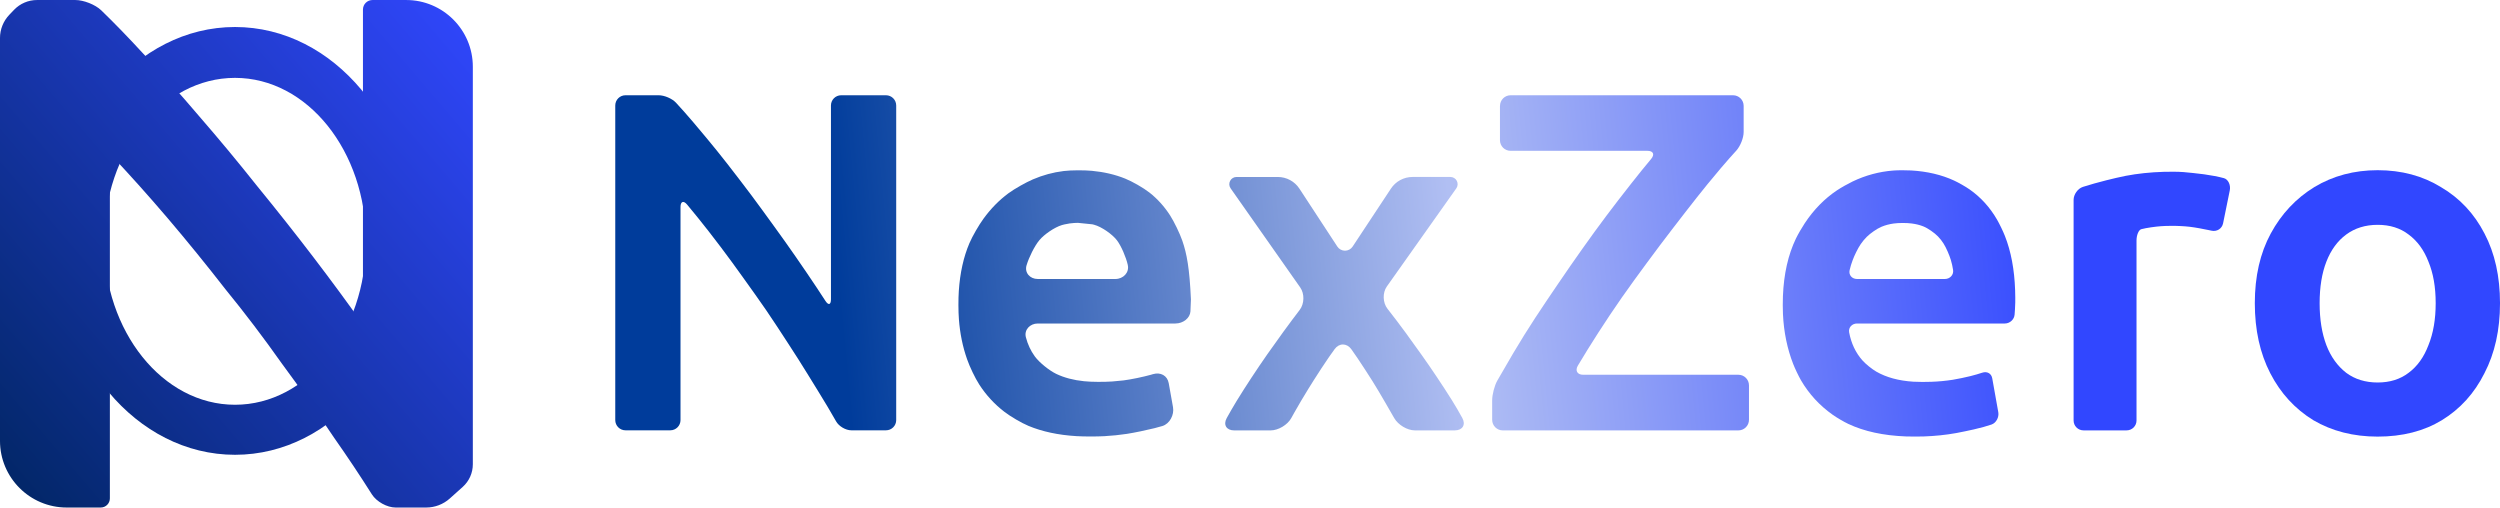
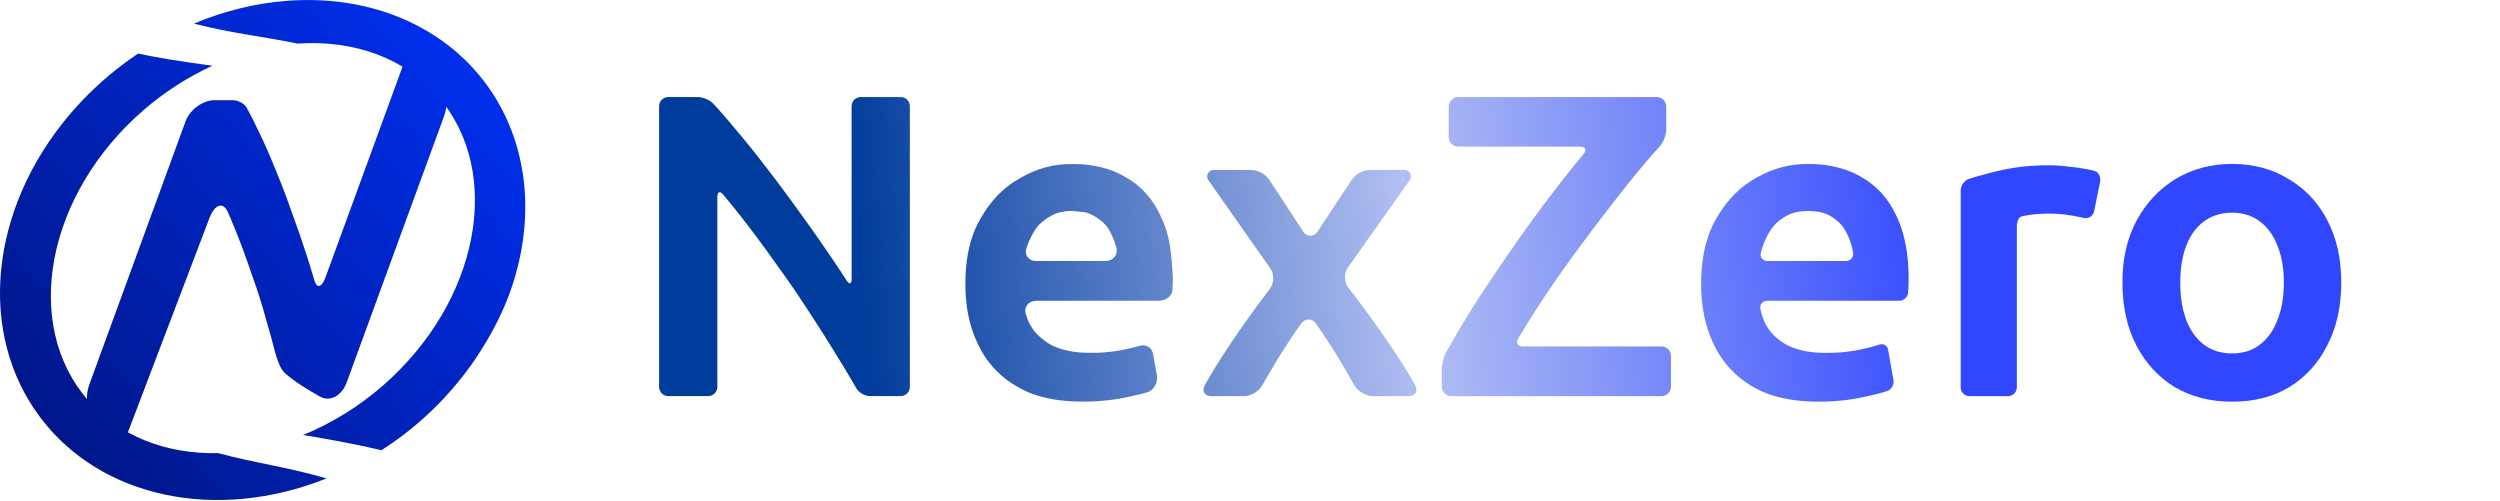
- <svg xmlns="http://www.w3.org/2000/svg" xmlns:xlink="http://www.w3.org/1999/xlink" width="25mm" height="5.075mm" viewBox="0 0 25 5.075" version="1.1" id="svg1">
+ <svg xmlns="http://www.w3.org/2000/svg" xmlns:xlink="http://www.w3.org/1999/xlink" width="25mm" height="5mm" viewBox="0 0 25 5" version="1.1" id="svg1">
  <defs id="defs1">
+     <linearGradient id="linearGradient56">
+       <stop style="stop-color:#0033ff;stop-opacity:1;" offset="0" id="stop56" />
+       <stop style="stop-color:#00178b;stop-opacity:1;" offset="1" id="stop57" />
+     </linearGradient>
    <linearGradient id="linearGradient49">
      <stop style="stop-color:#3147ff;stop-opacity:1;" offset="0" id="stop47" />
      <stop style="stop-color:#b1bff3;stop-opacity:1;" offset="0.494" id="stop48" />
      <stop style="stop-color:#003c9b;stop-opacity:1;" offset="1" id="stop49" />
    </linearGradient>
    <linearGradient id="linearGradient38">
      <stop style="stop-color:#3147ff;stop-opacity:1;" offset="0" id="stop37" />
      <stop style="stop-color:#b1bff3;stop-opacity:1;" offset="0.494" id="stop39" />
      <stop style="stop-color:#002560;stop-opacity:1;" offset="1" id="stop38" />
    </linearGradient>
-     <linearGradient id="linearGradient33">
-       <stop style="stop-color:#3147ff;stop-opacity:1;" offset="0" id="stop32" />
-       <stop style="stop-color:#002560;stop-opacity:1;" offset="1" id="stop33" />
-     </linearGradient>
-     <linearGradient id="linearGradient20">
-       <stop style="stop-color:#0000ff;stop-opacity:1;" offset="0" id="stop19" />
-       <stop style="stop-color:#007eff;stop-opacity:1;" offset="1" id="stop20" />
-     </linearGradient>
    <linearGradient xlink:href="#linearGradient38" id="linearGradient21" x1="11.854" y1="5" x2="54.662" y2="5" gradientUnits="userSpaceOnUse" />
-     <linearGradient xlink:href="#linearGradient20" id="linearGradient22" x1="11.762" y1="13.347" x2="20.872" y2="13.347" gradientUnits="userSpaceOnUse" />
-     <linearGradient xlink:href="#linearGradient33" id="linearGradient23" gradientUnits="userSpaceOnUse" x1="21.876" y1="9.606" x2="11.585" y2="18.39" />
-     <linearGradient xlink:href="#linearGradient33" id="linearGradient24" gradientUnits="userSpaceOnUse" x1="21.876" y1="9.606" x2="11.585" y2="18.39" />
    <linearGradient xlink:href="#linearGradient49" id="linearGradient41" x1="44.663" y1="4.667" x2="17.086" y2="7.332" gradientUnits="userSpaceOnUse" />
    <linearGradient xlink:href="#linearGradient49" id="linearGradient42" x1="44.663" y1="4.667" x2="17.086" y2="7.332" gradientUnits="userSpaceOnUse" />
    <linearGradient xlink:href="#linearGradient49" id="linearGradient43" x1="44.663" y1="4.667" x2="17.086" y2="7.332" gradientUnits="userSpaceOnUse" />
    <linearGradient xlink:href="#linearGradient38" id="linearGradient44" x1="44.663" y1="4.667" x2="17.086" y2="7.332" gradientUnits="userSpaceOnUse" />
    <linearGradient xlink:href="#linearGradient38" id="linearGradient45" x1="44.663" y1="4.667" x2="17.086" y2="7.332" gradientUnits="userSpaceOnUse" />
    <linearGradient xlink:href="#linearGradient38" id="linearGradient46" x1="44.663" y1="4.667" x2="17.086" y2="7.332" gradientUnits="userSpaceOnUse" />
    <linearGradient xlink:href="#linearGradient38" id="linearGradient47" x1="44.663" y1="4.667" x2="17.086" y2="7.332" gradientUnits="userSpaceOnUse" />
+     <linearGradient xlink:href="#linearGradient38" id="linearGradient1" gradientUnits="userSpaceOnUse" x1="11.854" y1="5" x2="54.662" y2="5" />
+     <linearGradient xlink:href="#linearGradient38" id="linearGradient2" gradientUnits="userSpaceOnUse" x1="11.854" y1="5" x2="54.662" y2="5" />
+     <linearGradient xlink:href="#linearGradient56" id="linearGradient52" x1="41.122" y1="16.746" x2="25.231" y2="30.64" gradientUnits="userSpaceOnUse" gradientTransform="matrix(0.6379283,0,0,0.6379283,-11.38154,-7.688795)" />
+     <linearGradient xlink:href="#linearGradient56" id="linearGradient57" x1="39.409" y1="20.203" x2="18.583" y2="46.974" gradientUnits="userSpaceOnUse" />
+     <linearGradient xlink:href="#linearGradient56" id="linearGradient62" gradientUnits="userSpaceOnUse" x1="41.122" y1="16.746" x2="25.231" y2="30.64" gradientTransform="matrix(0.6379283,0,0,0.6379283,-11.38154,-7.688795)" />
  </defs>
  <g id="layer1">
-     <g id="g4" transform="matrix(0.5190318,0,0,0.5190318,-6.104919,-4.389805)" style="fill:url(#linearGradient22)">
-       <path d="M 11.762,9.19 V 16.951 a 1.285,1.285 45 0 0 1.285,1.285 h 0.656 a 0.176,0.176 135 0 0 0.176,-0.176 v -6.64 c 0.366,0.386 0.737,0.8 1.114,1.242 0.376,0.442 0.747,0.899 1.113,1.369 0.376,0.461 0.737,0.936 1.082,1.425 0.355,0.48 0.69,0.955 1.004,1.425 0.262,0.373 0.507,0.74 0.735,1.101 0.088,0.14 0.292,0.254 0.457,0.254 h 0.589 a 0.682,0.682 159.046 0 0 0.455,-0.174 l 0.25,-0.224 a 0.585,0.585 114.046 0 0 0.194,-0.436 V 9.743 A 1.285,1.285 45 0 0 19.587,8.458 h -0.648 a 0.184,0.184 135 0 0 -0.184,0.184 v 6.067 c -0.293,-0.414 -0.612,-0.847 -0.957,-1.299 -0.345,-0.452 -0.705,-0.907 -1.082,-1.368 -0.366,-0.461 -0.737,-0.908 -1.113,-1.341 C 15.227,10.259 14.862,9.85 14.506,9.474 14.229,9.173 13.965,8.901 13.713,8.657 13.598,8.546 13.373,8.458 13.213,8.458 h -0.737 a 0.613,0.613 156.912 0 0 -0.442,0.188 l -0.091,0.095 a 0.649,0.649 111.912 0 0 -0.181,0.45 z" style="font-weight:bold;font-size:14.874px;line-height:0.5;font-family:'Ubuntu Sans';-inkscape-font-specification:'Ubuntu Sans Bold';letter-spacing:0.558px;fill:url(#linearGradient23);stroke-width:0" id="path1" />
-       <path d="m 16.29,8.978 a 3.442,4.121 0 0 0 -3.442,4.121 3.442,4.121 0 0 0 3.442,4.121 3.442,4.121 0 0 0 3.442,-4.121 3.442,4.121 0 0 0 -3.442,-4.121 z m 0,0.98 a 2.524,3.149 0 0 1 2.524,3.149 2.524,3.149 0 0 1 -2.524,3.149 2.524,3.149 0 0 1 -2.524,-3.149 2.524,3.149 0 0 1 2.524,-3.149 z" style="fill:url(#linearGradient24);stroke-width:0" id="path4" />
+     <g id="g11" transform="matrix(0.3929522,0,0,0.3929522,-12.70778,0.5291253)" style="fill:url(#linearGradient21)">
+       <g id="g17" style="fill:url(#linearGradient1)">
+         <g id="g1" style="fill:url(#linearGradient2)" transform="translate(37.25852)">
+           <path d="m 51.883,2.825 c -0.534,0 -1.014,0.128 -1.439,0.384 -0.417,0.256 -0.747,0.608 -0.989,1.054 -0.242,0.447 -0.362,0.974 -0.362,1.582 0,0.608 0.117,1.138 0.351,1.592 0.234,0.454 0.56,0.809 0.977,1.066 0.425,0.249 0.912,0.373 1.461,0.373 0.564,0 1.05,-0.124 1.46,-0.373 0.417,-0.256 0.739,-0.612 0.966,-1.066 C 54.544,6.984 54.662,6.453 54.662,5.846 54.662,5.238 54.544,4.71 54.31,4.264 54.076,3.81 53.746,3.459 53.322,3.21 52.904,2.953 52.425,2.825 51.883,2.825 Z m 0,1.241 c 0.278,0 0.512,0.073 0.703,0.22 0.198,0.146 0.348,0.351 0.45,0.615 0.11,0.264 0.165,0.579 0.165,0.945 0,0.366 -0.055,0.685 -0.165,0.955 -0.103,0.271 -0.252,0.479 -0.45,0.626 -0.19,0.146 -0.425,0.22 -0.703,0.22 -0.278,0 -0.516,-0.073 -0.714,-0.22 C 50.971,7.273 50.821,7.065 50.719,6.801 50.616,6.53 50.565,6.212 50.565,5.846 c 0,-0.366 0.051,-0.681 0.154,-0.945 0.103,-0.264 0.252,-0.469 0.45,-0.615 0.198,-0.146 0.436,-0.22 0.714,-0.22 z" style="font-weight:bold;font-size:10.982px;line-height:0.5;font-family:'Ubuntu Sans';-inkscape-font-specification:'Ubuntu Sans Bold';letter-spacing:-0.016px;fill:url(#linearGradient47);fill-opacity:1;stroke-width:0" id="path11" />
+           <path d="m 47.474,2.868 c 0.12,0.01 0.316,0.031 0.439,0.047 0.013,0.002 0.026,0.003 0.039,0.005 0.123,0.017 0.321,0.052 0.44,0.086 0.099,0.028 0.157,0.159 0.132,0.28 l -0.152,0.747 c -0.025,0.121 -0.142,0.193 -0.262,0.166 -0.018,-0.004 -0.037,-0.008 -0.057,-0.012 -0.121,-0.026 -0.318,-0.063 -0.441,-0.077 -0.065,-0.007 -0.132,-0.013 -0.202,-0.016 -0.124,-0.007 -0.325,-0.006 -0.448,0.003 -0.001,8.46e-5 -0.002,1.699e-4 -0.003,2.558e-4 -0.123,0.009 -0.323,0.036 -0.443,0.067 -0.062,0.016 -0.11,0.135 -0.11,0.259 l 0,4.087 a 0.224,0.224 135 0 1 -0.224,0.224 H 45.201 A 0.224,0.224 45 0 1 44.977,8.51 l 0,-5.01 c 0,-0.124 0.094,-0.258 0.212,-0.296 0.161,-0.051 0.34,-0.102 0.536,-0.151 0.12,-0.03 0.315,-0.077 0.437,-0.1 0.267,-0.051 0.555,-0.082 0.864,-0.091 0.124,-0.004 0.325,-0.004 0.448,0.006 z" style="font-weight:bold;font-size:10.982px;line-height:0.5;font-family:'Ubuntu Sans';-inkscape-font-specification:'Ubuntu Sans Bold';letter-spacing:-0.016px;fill:url(#linearGradient46);fill-opacity:1;stroke-width:0" id="path10" />
+           <path d="m 40.879,2.833 c -0.32,0.025 -0.628,0.108 -0.922,0.249 -0.102,0.049 -0.261,0.138 -0.355,0.201 -0.281,0.188 -0.524,0.435 -0.728,0.742 -0.063,0.094 -0.155,0.252 -0.204,0.353 -0.176,0.367 -0.275,0.802 -0.295,1.307 -0.005,0.113 -0.005,0.296 6.55e-4,0.408 0.019,0.409 0.097,0.787 0.233,1.135 0.041,0.105 0.12,0.27 0.176,0.368 0.182,0.312 0.423,0.574 0.722,0.785 0.092,0.065 0.25,0.158 0.352,0.206 0.362,0.171 0.798,0.265 1.307,0.285 0.113,0.004 0.295,0.004 0.408,4.012e-4 0.255,-0.009 0.501,-0.034 0.738,-0.077 0.111,-0.02 0.29,-0.058 0.4,-0.083 0.158,-0.036 0.292,-0.073 0.402,-0.111 0.106,-0.037 0.173,-0.167 0.153,-0.278 L 43.129,7.551 C 43.109,7.44 43.01,7.388 42.903,7.424 c -0.081,0.027 -0.171,0.053 -0.27,0.078 -0.109,0.027 -0.288,0.065 -0.4,0.083 -0.154,0.024 -0.316,0.04 -0.485,0.046 -0.113,0.005 -0.296,0.005 -0.408,-0.002 C 41.005,7.608 40.723,7.531 40.494,7.399 40.397,7.343 40.253,7.227 40.179,7.143 40.026,6.97 39.926,6.758 39.879,6.509 c -0.021,-0.111 0.066,-0.202 0.179,-0.202 h 3.358 c 0.113,0 0.213,-0.091 0.221,-0.203 0.003,-0.039 0.013,-0.162 0.015,-0.275 9.05e-4,-0.039 0.001,-0.162 -0.003,-0.275 C 43.633,5.08 43.555,4.668 43.417,4.319 43.376,4.214 43.296,4.049 43.24,3.951 43.078,3.67 42.87,3.441 42.618,3.264 42.525,3.199 42.366,3.108 42.264,3.061 41.976,2.928 41.65,2.852 41.287,2.831 c -0.113,-0.006 -0.296,-0.007 -0.408,0.002 z m 0.418,1.202 c 0.097,0.012 0.186,0.034 0.266,0.066 0.105,0.041 0.256,0.148 0.334,0.229 0.047,0.048 0.088,0.101 0.125,0.159 0.061,0.095 0.133,0.264 0.166,0.372 0.023,0.075 0.04,0.152 0.052,0.232 0.016,0.111 -0.073,0.203 -0.186,0.203 h -1.997 c -0.113,0 -0.193,-0.091 -0.167,-0.201 0.018,-0.078 0.041,-0.153 0.069,-0.227 0.039,-0.106 0.119,-0.271 0.183,-0.364 0.041,-0.06 0.087,-0.115 0.137,-0.165 0.08,-0.08 0.231,-0.186 0.335,-0.229 0.085,-0.036 0.177,-0.06 0.277,-0.074 0.112,-0.016 0.295,-0.016 0.407,-0.001 z" style="font-weight:bold;font-size:10.982px;line-height:0.5;font-family:'Ubuntu Sans';-inkscape-font-specification:'Ubuntu Sans Bold';letter-spacing:-0.016px;fill:url(#linearGradient45);fill-opacity:1;stroke-width:0" id="path9" />
+           <path d="m 31.948,1.364 v 0.78 a 0.241,0.241 45 0 0 0.241,0.241 h 3.108 c 0.133,0 0.171,0.082 0.085,0.184 -0.144,0.172 -0.295,0.359 -0.453,0.56 -0.082,0.105 -0.215,0.275 -0.297,0.381 -0.176,0.228 -0.354,0.466 -0.534,0.712 -0.078,0.108 -0.204,0.283 -0.281,0.392 -0.184,0.26 -0.367,0.523 -0.548,0.79 -0.075,0.11 -0.196,0.289 -0.271,0.4 -0.173,0.256 -0.338,0.51 -0.495,0.76 -0.071,0.113 -0.183,0.298 -0.251,0.413 -0.13,0.22 -0.251,0.429 -0.363,0.625 -0.066,0.116 -0.118,0.318 -0.118,0.452 l 0,0.44 a 0.241,0.241 45 0 0 0.241,0.241 h 5.349 A 0.241,0.241 135 0 0 37.604,8.492 V 7.712 A 0.241,0.241 45 0 0 37.363,7.471 h -3.526 c -0.133,0 -0.187,-0.094 -0.119,-0.208 0.143,-0.24 0.296,-0.487 0.46,-0.742 0.072,-0.112 0.19,-0.293 0.265,-0.404 0.18,-0.269 0.366,-0.536 0.559,-0.801 0.078,-0.108 0.206,-0.282 0.285,-0.389 0.194,-0.264 0.387,-0.52 0.577,-0.767 0.081,-0.106 0.213,-0.277 0.295,-0.382 0.174,-0.225 0.341,-0.436 0.501,-0.633 0.084,-0.103 0.222,-0.27 0.309,-0.371 0.125,-0.147 0.242,-0.279 0.35,-0.397 C 37.408,2.277 37.483,2.091 37.483,1.958 V 1.364 A 0.241,0.241 45 0 0 37.242,1.123 l -5.052,0 a 0.241,0.241 135 0 0 -0.241,0.241 z" style="font-weight:bold;font-size:10.982px;line-height:0.5;font-family:'Ubuntu Sans';-inkscape-font-specification:'Ubuntu Sans Bold';letter-spacing:-0.016px;fill:url(#linearGradient44);fill-opacity:1;stroke-width:0" id="path8" />
+           <path d="m 25.966,2.979 h 0.937 a 0.586,0.586 28.39 0 1 0.49,0.265 l 0.861,1.315 a 0.208,0.208 0.118 0 0 0.348,7.141e-4 l 0.87,-1.317 a 0.588,0.588 151.728 0 1 0.491,-0.264 h 0.86 a 0.164,0.164 62.647 0 1 0.134,0.258 l -1.578,2.229 c -0.101,0.143 -0.094,0.368 0.014,0.506 0.14,0.179 0.276,0.358 0.409,0.539 0.103,0.141 0.269,0.371 0.37,0.514 0.12,0.169 0.235,0.336 0.344,0.5 0.097,0.145 0.253,0.382 0.345,0.531 0.084,0.135 0.161,0.268 0.232,0.398 0.084,0.153 0.004,0.281 -0.171,0.281 h -0.905 c -0.175,0 -0.382,-0.126 -0.469,-0.277 -0.012,-0.021 -0.025,-0.043 -0.038,-0.065 C 29.424,8.24 29.281,7.995 29.192,7.845 29.149,7.773 29.105,7.7 29.06,7.628 28.967,7.48 28.813,7.242 28.715,7.097 28.667,7.026 28.62,6.958 28.572,6.891 28.47,6.749 28.296,6.747 28.193,6.889 c -0.042,0.057 -0.084,0.116 -0.126,0.177 -0.1,0.143 -0.254,0.381 -0.348,0.529 -0.042,0.067 -0.084,0.133 -0.125,0.2 -0.092,0.148 -0.237,0.392 -0.322,0.545 -0.022,0.039 -0.044,0.078 -0.065,0.117 -0.085,0.153 -0.293,0.278 -0.468,0.278 h -0.828 c -0.175,0 -0.253,-0.127 -0.169,-0.28 0.068,-0.123 0.142,-0.251 0.223,-0.385 0.091,-0.149 0.243,-0.388 0.34,-0.534 0.115,-0.175 0.235,-0.352 0.359,-0.53 0.1,-0.143 0.265,-0.374 0.368,-0.515 0.124,-0.17 0.247,-0.335 0.368,-0.493 0.106,-0.139 0.112,-0.366 0.012,-0.509 L 25.831,3.238 a 0.164,0.164 117.458 0 1 0.135,-0.259 z" style="font-weight:bold;font-size:10.982px;line-height:0.5;font-family:'Ubuntu Sans';-inkscape-font-specification:'Ubuntu Sans Bold';letter-spacing:-0.016px;fill:url(#linearGradient43);stroke-width:0" id="path7" />
+           <path d="m 22.04,2.844 c -0.241,0.029 -0.475,0.093 -0.701,0.19 -0.162,0.07 -0.413,0.211 -0.556,0.316 -0.212,0.157 -0.401,0.35 -0.567,0.579 -0.104,0.143 -0.249,0.392 -0.318,0.554 -0.134,0.314 -0.214,0.676 -0.241,1.086 -0.012,0.176 -0.012,0.464 0.002,0.64 0.024,0.323 0.086,0.626 0.186,0.91 0.058,0.167 0.181,0.427 0.277,0.575 0.153,0.237 0.342,0.443 0.568,0.617 0.14,0.108 0.388,0.254 0.551,0.322 0.311,0.129 0.673,0.207 1.085,0.232 0.176,0.011 0.463,0.011 0.64,0.001 0.173,-0.01 0.343,-0.027 0.507,-0.052 0.175,-0.027 0.456,-0.086 0.627,-0.129 0.064,-0.016 0.124,-0.032 0.179,-0.049 0.169,-0.051 0.274,-0.254 0.243,-0.428 l -0.097,-0.545 c -0.031,-0.174 -0.187,-0.256 -0.357,-0.206 -0.015,0.005 -0.031,0.009 -0.047,0.014 -0.17,0.048 -0.451,0.107 -0.627,0.129 -0.083,0.01 -0.167,0.018 -0.254,0.024 -0.176,0.012 -0.464,0.013 -0.64,-0.006 C 22.263,7.594 22.053,7.538 21.873,7.453 21.714,7.377 21.486,7.195 21.382,7.053 21.291,6.927 21.223,6.783 21.181,6.622 21.135,6.452 21.273,6.307 21.45,6.307 h 3.126 c 0.177,0 0.332,-0.123 0.342,-0.274 0.011,-0.274 0.011,-0.274 0.011,-0.274 C 24.898,5.059 24.836,4.723 24.734,4.428 24.676,4.261 24.551,4.001 24.456,3.852 24.325,3.649 24.169,3.476 23.987,3.333 23.848,3.224 23.597,3.081 23.433,3.015 23.204,2.923 22.953,2.865 22.679,2.839 22.503,2.823 22.215,2.823 22.04,2.844 Z m 0.648,1.21 c 0.014,0.003 0.028,0.006 0.041,0.01 0.17,0.045 0.413,0.214 0.52,0.354 0.097,0.127 0.206,0.383 0.245,0.555 4.25e-4,0.002 8.47e-4,0.004 0.001,0.006 0.038,0.172 -0.104,0.317 -0.281,0.317 h -1.765 c -0.177,0 -0.304,-0.144 -0.253,-0.313 4.98e-4,-0.002 9.97e-4,-0.003 0.002,-0.005 0.051,-0.169 0.177,-0.431 0.291,-0.566 0.107,-0.128 0.342,-0.291 0.511,-0.341 0.018,-0.005 0.036,-0.01 0.054,-0.014 0.172,-0.041 0.318,-0.035 0.318,-0.035 z" style="font-weight:bold;font-size:10.982px;line-height:0.5;font-family:'Ubuntu Sans';-inkscape-font-specification:'Ubuntu Sans Bold';letter-spacing:-0.016px;fill:url(#linearGradient42);stroke-width:0" id="path6" />
+           <path d="m 11.854,1.355 v 7.146 a 0.232,0.232 45 0 0 0.232,0.232 h 1.018 a 0.232,0.232 135 0 0 0.232,-0.232 l 0,-4.84 c 0,-0.128 0.068,-0.153 0.15,-0.055 0.161,0.193 0.324,0.395 0.488,0.605 0.079,0.101 0.205,0.266 0.283,0.369 0.17,0.225 0.338,0.456 0.505,0.69 0.074,0.105 0.196,0.274 0.27,0.378 0.17,0.237 0.335,0.479 0.496,0.725 0.07,0.108 0.183,0.282 0.254,0.389 0.158,0.241 0.309,0.48 0.455,0.717 0.067,0.109 0.176,0.287 0.244,0.396 0.137,0.221 0.266,0.439 0.389,0.655 0.063,0.112 0.218,0.203 0.346,0.203 h 0.787 A 0.232,0.232 135 0 0 18.235,8.502 V 1.355 A 0.232,0.232 45 0 0 18.003,1.123 h -1.018 a 0.232,0.232 135 0 0 -0.232,0.232 v 4.401 c 0,0.128 -0.056,0.145 -0.126,0.037 C 16.496,5.591 16.358,5.383 16.213,5.17 16.141,5.064 16.023,4.892 15.95,4.787 15.792,4.559 15.629,4.33 15.462,4.1 15.386,3.996 15.264,3.828 15.189,3.724 15.023,3.496 14.856,3.272 14.687,3.053 14.609,2.951 14.482,2.786 14.403,2.685 14.241,2.478 14.082,2.28 13.925,2.092 13.843,1.993 13.71,1.834 13.626,1.736 13.491,1.577 13.359,1.428 13.233,1.292 13.146,1.198 12.969,1.123 12.841,1.123 H 12.086 A 0.232,0.232 135 0 0 11.854,1.355 Z" style="font-weight:bold;font-size:10.982px;line-height:0.5;font-family:'Ubuntu Sans';-inkscape-font-specification:'Ubuntu Sans Bold';letter-spacing:-0.016px;fill:url(#linearGradient41);fill-opacity:1;stroke-width:0" id="path5" />
+         </g>
+       </g>
    </g>
-     <g id="g11" transform="matrix(0.4402796,0,0,0.4402796,0.9335335,0.4581545)" style="fill:url(#linearGradient21)">
-       <g id="g17" style="fill:url(#linearGradient21)">
-         <path d="m 51.883,2.825 c -0.534,0 -1.014,0.128 -1.439,0.384 -0.417,0.256 -0.747,0.608 -0.989,1.054 -0.242,0.447 -0.362,0.974 -0.362,1.582 0,0.608 0.117,1.138 0.351,1.592 0.234,0.454 0.56,0.809 0.977,1.066 0.425,0.249 0.912,0.373 1.461,0.373 0.564,0 1.05,-0.124 1.46,-0.373 0.417,-0.256 0.739,-0.612 0.966,-1.066 C 54.544,6.984 54.662,6.453 54.662,5.846 54.662,5.238 54.544,4.71 54.31,4.264 54.076,3.81 53.746,3.459 53.322,3.21 52.904,2.953 52.425,2.825 51.883,2.825 Z m 0,1.241 c 0.278,0 0.512,0.073 0.703,0.22 0.198,0.146 0.348,0.351 0.45,0.615 0.11,0.264 0.165,0.579 0.165,0.945 0,0.366 -0.055,0.685 -0.165,0.955 -0.103,0.271 -0.252,0.479 -0.45,0.626 -0.19,0.146 -0.425,0.22 -0.703,0.22 -0.278,0 -0.516,-0.073 -0.714,-0.22 C 50.971,7.273 50.821,7.065 50.719,6.801 50.616,6.53 50.565,6.212 50.565,5.846 c 0,-0.366 0.051,-0.681 0.154,-0.945 0.103,-0.264 0.252,-0.469 0.45,-0.615 0.198,-0.146 0.436,-0.22 0.714,-0.22 z" style="font-weight:bold;font-size:10.982px;line-height:0.5;font-family:'Ubuntu Sans';-inkscape-font-specification:'Ubuntu Sans Bold';letter-spacing:-0.016px;fill:url(#linearGradient47);stroke-width:0;fill-opacity:1" id="path11" />
-         <path d="m 47.474,2.868 c 0.12,0.01 0.316,0.031 0.439,0.047 0.013,0.002 0.026,0.003 0.039,0.005 0.123,0.017 0.321,0.052 0.44,0.086 0.099,0.028 0.157,0.159 0.132,0.28 l -0.152,0.747 c -0.025,0.121 -0.142,0.193 -0.262,0.166 -0.018,-0.004 -0.037,-0.008 -0.057,-0.012 -0.121,-0.026 -0.318,-0.063 -0.441,-0.077 -0.065,-0.007 -0.132,-0.013 -0.202,-0.016 -0.124,-0.007 -0.325,-0.006 -0.448,0.003 -0.001,8.46e-5 -0.002,1.699e-4 -0.003,2.558e-4 -0.123,0.009 -0.323,0.036 -0.443,0.067 -0.062,0.016 -0.11,0.135 -0.11,0.259 l 0,4.087 a 0.224,0.224 135 0 1 -0.224,0.224 H 45.201 A 0.224,0.224 45 0 1 44.977,8.51 l 0,-5.01 c 0,-0.124 0.094,-0.258 0.212,-0.296 0.161,-0.051 0.34,-0.102 0.536,-0.151 0.12,-0.03 0.315,-0.077 0.437,-0.1 0.267,-0.051 0.555,-0.082 0.864,-0.091 0.124,-0.004 0.325,-0.004 0.448,0.006 z" style="font-weight:bold;font-size:10.982px;line-height:0.5;font-family:'Ubuntu Sans';-inkscape-font-specification:'Ubuntu Sans Bold';letter-spacing:-0.016px;fill:url(#linearGradient46);stroke-width:0;fill-opacity:1" id="path10" />
-         <path d="m 40.879,2.833 c -0.32,0.025 -0.628,0.108 -0.922,0.249 -0.102,0.049 -0.261,0.138 -0.355,0.201 -0.281,0.188 -0.524,0.435 -0.728,0.742 -0.063,0.094 -0.155,0.252 -0.204,0.353 -0.176,0.367 -0.275,0.802 -0.295,1.307 -0.005,0.113 -0.005,0.296 6.55e-4,0.408 0.019,0.409 0.097,0.787 0.233,1.135 0.041,0.105 0.12,0.27 0.176,0.368 0.182,0.312 0.423,0.574 0.722,0.785 0.092,0.065 0.25,0.158 0.352,0.206 0.362,0.171 0.798,0.265 1.307,0.285 0.113,0.004 0.295,0.004 0.408,4.012e-4 0.255,-0.009 0.501,-0.034 0.738,-0.077 0.111,-0.02 0.29,-0.058 0.4,-0.083 0.158,-0.036 0.292,-0.073 0.402,-0.111 0.106,-0.037 0.173,-0.167 0.153,-0.278 L 43.129,7.551 C 43.109,7.44 43.01,7.388 42.903,7.424 c -0.081,0.027 -0.171,0.053 -0.27,0.078 -0.109,0.027 -0.288,0.065 -0.4,0.083 -0.154,0.024 -0.316,0.04 -0.485,0.046 -0.113,0.005 -0.296,0.005 -0.408,-0.002 C 41.005,7.608 40.723,7.531 40.494,7.399 40.397,7.343 40.253,7.227 40.179,7.143 40.026,6.97 39.926,6.758 39.879,6.509 c -0.021,-0.111 0.066,-0.202 0.179,-0.202 h 3.358 c 0.113,0 0.213,-0.091 0.221,-0.203 0.003,-0.039 0.013,-0.162 0.015,-0.275 9.05e-4,-0.039 0.001,-0.162 -0.003,-0.275 C 43.633,5.08 43.555,4.668 43.417,4.319 43.376,4.214 43.296,4.049 43.24,3.951 43.078,3.67 42.87,3.441 42.618,3.264 42.525,3.199 42.366,3.108 42.264,3.061 41.976,2.928 41.65,2.852 41.287,2.831 c -0.113,-0.006 -0.296,-0.007 -0.408,0.002 z m 0.418,1.202 c 0.097,0.012 0.186,0.034 0.266,0.066 0.105,0.041 0.256,0.148 0.334,0.229 0.047,0.048 0.088,0.101 0.125,0.159 0.061,0.095 0.133,0.264 0.166,0.372 0.023,0.075 0.04,0.152 0.052,0.232 0.016,0.111 -0.073,0.203 -0.186,0.203 h -1.997 c -0.113,0 -0.193,-0.091 -0.167,-0.201 0.018,-0.078 0.041,-0.153 0.069,-0.227 0.039,-0.106 0.119,-0.271 0.183,-0.364 0.041,-0.06 0.087,-0.115 0.137,-0.165 0.08,-0.08 0.231,-0.186 0.335,-0.229 0.085,-0.036 0.177,-0.06 0.277,-0.074 0.112,-0.016 0.295,-0.016 0.407,-0.001 z" style="font-weight:bold;font-size:10.982px;line-height:0.5;font-family:'Ubuntu Sans';-inkscape-font-specification:'Ubuntu Sans Bold';letter-spacing:-0.016px;fill:url(#linearGradient45);stroke-width:0;fill-opacity:1" id="path9" />
-         <path d="m 31.948,1.364 v 0.78 a 0.241,0.241 45 0 0 0.241,0.241 h 3.108 c 0.133,0 0.171,0.082 0.085,0.184 -0.144,0.172 -0.295,0.359 -0.453,0.56 -0.082,0.105 -0.215,0.275 -0.297,0.381 -0.176,0.228 -0.354,0.466 -0.534,0.712 -0.078,0.108 -0.204,0.283 -0.281,0.392 -0.184,0.26 -0.367,0.523 -0.548,0.79 -0.075,0.11 -0.196,0.289 -0.271,0.4 -0.173,0.256 -0.338,0.51 -0.495,0.76 -0.071,0.113 -0.183,0.298 -0.251,0.413 -0.13,0.22 -0.251,0.429 -0.363,0.625 -0.066,0.116 -0.118,0.318 -0.118,0.452 l 0,0.44 a 0.241,0.241 45 0 0 0.241,0.241 h 5.349 A 0.241,0.241 135 0 0 37.604,8.492 V 7.712 A 0.241,0.241 45 0 0 37.363,7.471 h -3.526 c -0.133,0 -0.187,-0.094 -0.119,-0.208 0.143,-0.24 0.296,-0.487 0.46,-0.742 0.072,-0.112 0.19,-0.293 0.265,-0.404 0.18,-0.269 0.366,-0.536 0.559,-0.801 0.078,-0.108 0.206,-0.282 0.285,-0.389 0.194,-0.264 0.387,-0.52 0.577,-0.767 0.081,-0.106 0.213,-0.277 0.295,-0.382 0.174,-0.225 0.341,-0.436 0.501,-0.633 0.084,-0.103 0.222,-0.27 0.309,-0.371 0.125,-0.147 0.242,-0.279 0.35,-0.397 C 37.408,2.277 37.483,2.091 37.483,1.958 V 1.364 A 0.241,0.241 45 0 0 37.242,1.123 l -5.052,0 a 0.241,0.241 135 0 0 -0.241,0.241 z" style="font-weight:bold;font-size:10.982px;line-height:0.5;font-family:'Ubuntu Sans';-inkscape-font-specification:'Ubuntu Sans Bold';letter-spacing:-0.016px;fill:url(#linearGradient44);stroke-width:0;fill-opacity:1" id="path8" />
-         <path d="m 25.966,2.979 h 0.937 a 0.586,0.586 28.39 0 1 0.49,0.265 l 0.861,1.315 a 0.208,0.208 0.118 0 0 0.348,7.141e-4 l 0.87,-1.317 a 0.588,0.588 151.728 0 1 0.491,-0.264 h 0.86 a 0.164,0.164 62.647 0 1 0.134,0.258 l -1.578,2.229 c -0.101,0.143 -0.094,0.368 0.014,0.506 0.14,0.179 0.276,0.358 0.409,0.539 0.103,0.141 0.269,0.371 0.37,0.514 0.12,0.169 0.235,0.336 0.344,0.5 0.097,0.145 0.253,0.382 0.345,0.531 0.084,0.135 0.161,0.268 0.232,0.398 0.084,0.153 0.004,0.281 -0.171,0.281 h -0.905 c -0.175,0 -0.382,-0.126 -0.469,-0.277 -0.012,-0.021 -0.025,-0.043 -0.038,-0.065 C 29.424,8.24 29.281,7.995 29.192,7.845 29.149,7.773 29.105,7.7 29.06,7.628 28.967,7.48 28.813,7.242 28.715,7.097 28.667,7.026 28.62,6.958 28.572,6.891 28.47,6.749 28.296,6.747 28.193,6.889 c -0.042,0.057 -0.084,0.116 -0.126,0.177 -0.1,0.143 -0.254,0.381 -0.348,0.529 -0.042,0.067 -0.084,0.133 -0.125,0.2 -0.092,0.148 -0.237,0.392 -0.322,0.545 -0.022,0.039 -0.044,0.078 -0.065,0.117 -0.085,0.153 -0.293,0.278 -0.468,0.278 h -0.828 c -0.175,0 -0.253,-0.127 -0.169,-0.28 0.068,-0.123 0.142,-0.251 0.223,-0.385 0.091,-0.149 0.243,-0.388 0.34,-0.534 0.115,-0.175 0.235,-0.352 0.359,-0.53 0.1,-0.143 0.265,-0.374 0.368,-0.515 0.124,-0.17 0.247,-0.335 0.368,-0.493 0.106,-0.139 0.112,-0.366 0.012,-0.509 L 25.831,3.238 a 0.164,0.164 117.458 0 1 0.135,-0.259 z" style="font-weight:bold;font-size:10.982px;line-height:0.5;font-family:'Ubuntu Sans';-inkscape-font-specification:'Ubuntu Sans Bold';letter-spacing:-0.016px;fill:url(#linearGradient43);stroke-width:0" id="path7" />
-         <path d="m 22.04,2.844 c -0.241,0.029 -0.475,0.093 -0.701,0.19 -0.162,0.07 -0.413,0.211 -0.556,0.316 -0.212,0.157 -0.401,0.35 -0.567,0.579 -0.104,0.143 -0.249,0.392 -0.318,0.554 -0.134,0.314 -0.214,0.676 -0.241,1.086 -0.012,0.176 -0.012,0.464 0.002,0.64 0.024,0.323 0.086,0.626 0.186,0.91 0.058,0.167 0.181,0.427 0.277,0.575 0.153,0.237 0.342,0.443 0.568,0.617 0.14,0.108 0.388,0.254 0.551,0.322 0.311,0.129 0.673,0.207 1.085,0.232 0.176,0.011 0.463,0.011 0.64,0.001 0.173,-0.01 0.343,-0.027 0.507,-0.052 0.175,-0.027 0.456,-0.086 0.627,-0.129 0.064,-0.016 0.124,-0.032 0.179,-0.049 0.169,-0.051 0.274,-0.254 0.243,-0.428 l -0.097,-0.545 c -0.031,-0.174 -0.187,-0.256 -0.357,-0.206 -0.015,0.005 -0.031,0.009 -0.047,0.014 -0.17,0.048 -0.451,0.107 -0.627,0.129 -0.083,0.01 -0.167,0.018 -0.254,0.024 -0.176,0.012 -0.464,0.013 -0.64,-0.006 C 22.263,7.594 22.053,7.538 21.873,7.453 21.714,7.377 21.486,7.195 21.382,7.053 21.291,6.927 21.223,6.783 21.181,6.622 21.135,6.452 21.273,6.307 21.45,6.307 h 3.126 c 0.177,0 0.332,-0.123 0.342,-0.274 0.011,-0.274 0.011,-0.274 0.011,-0.274 C 24.898,5.059 24.836,4.723 24.734,4.428 24.676,4.261 24.551,4.001 24.456,3.852 24.325,3.649 24.169,3.476 23.987,3.333 23.848,3.224 23.597,3.081 23.433,3.015 23.204,2.923 22.953,2.865 22.679,2.839 22.503,2.823 22.215,2.823 22.04,2.844 Z m 0.648,1.21 c 0.014,0.003 0.028,0.006 0.041,0.01 0.17,0.045 0.413,0.214 0.52,0.354 0.097,0.127 0.206,0.383 0.245,0.555 4.25e-4,0.002 8.47e-4,0.004 0.001,0.006 0.038,0.172 -0.104,0.317 -0.281,0.317 h -1.765 c -0.177,0 -0.304,-0.144 -0.253,-0.313 4.98e-4,-0.002 9.97e-4,-0.003 0.002,-0.005 0.051,-0.169 0.177,-0.431 0.291,-0.566 0.107,-0.128 0.342,-0.291 0.511,-0.341 0.018,-0.005 0.036,-0.01 0.054,-0.014 0.172,-0.041 0.318,-0.035 0.318,-0.035 z" style="font-weight:bold;font-size:10.982px;line-height:0.5;font-family:'Ubuntu Sans';-inkscape-font-specification:'Ubuntu Sans Bold';letter-spacing:-0.016px;fill:url(#linearGradient42);stroke-width:0" id="path6" />
-         <path d="m 11.854,1.355 v 7.146 a 0.232,0.232 45 0 0 0.232,0.232 h 1.018 a 0.232,0.232 135 0 0 0.232,-0.232 l 0,-4.84 c 0,-0.128 0.068,-0.153 0.15,-0.055 0.161,0.193 0.324,0.395 0.488,0.605 0.079,0.101 0.205,0.266 0.283,0.369 0.17,0.225 0.338,0.456 0.505,0.69 0.074,0.105 0.196,0.274 0.27,0.378 0.17,0.237 0.335,0.479 0.496,0.725 0.07,0.108 0.183,0.282 0.254,0.389 0.158,0.241 0.309,0.48 0.455,0.717 0.067,0.109 0.176,0.287 0.244,0.396 0.137,0.221 0.266,0.439 0.389,0.655 0.063,0.112 0.218,0.203 0.346,0.203 h 0.787 A 0.232,0.232 135 0 0 18.235,8.502 V 1.355 A 0.232,0.232 45 0 0 18.003,1.123 h -1.018 a 0.232,0.232 135 0 0 -0.232,0.232 v 4.401 c 0,0.128 -0.056,0.145 -0.126,0.037 C 16.496,5.591 16.358,5.383 16.213,5.17 16.141,5.064 16.023,4.892 15.95,4.787 15.792,4.559 15.629,4.33 15.462,4.1 15.386,3.996 15.264,3.828 15.189,3.724 15.023,3.496 14.856,3.272 14.687,3.053 14.609,2.951 14.482,2.786 14.403,2.685 14.241,2.478 14.082,2.28 13.925,2.092 13.843,1.993 13.71,1.834 13.626,1.736 13.491,1.577 13.359,1.428 13.233,1.292 13.146,1.198 12.969,1.123 12.841,1.123 H 12.086 A 0.232,0.232 135 0 0 11.854,1.355 Z" style="font-weight:bold;font-size:10.982px;line-height:0.5;font-family:'Ubuntu Sans';-inkscape-font-specification:'Ubuntu Sans Bold';letter-spacing:-0.016px;fill:url(#linearGradient41);stroke-width:0;fill-opacity:1" id="path5" />
-       </g>
+     <g id="g67" transform="matrix(0.4905958,0,0,0.4905958,-1.679664,-1.387073)">
+       <path d="m 7.377,3.308 c 0.774,0.201 1.407,0.261 2.111,0.408 1.163,-0.081 2.197,0.307 2.863,1.073 1.346,1.551 0.84,4.195 -1.131,5.905 -0.488,0.424 -1.039,0.764 -1.62,1 0.091,0.015 0.177,0.03 0.258,0.043 0.581,0.1 1.012,0.188 1.34,0.268 0.147,-0.094 0.291,-0.194 0.43,-0.299 0.665,-0.505 1.228,-1.126 1.65,-1.819 C 13.486,9.552 13.661,9.203 13.797,8.845 14.041,8.187 14.153,7.511 14.127,6.857 14.091,5.982 13.809,5.172 13.309,4.508 13.06,4.178 12.76,3.888 12.417,3.646 11.728,3.159 10.883,2.88 9.966,2.834 9.738,2.823 9.507,2.826 9.275,2.844 8.637,2.892 7.994,3.049 7.377,3.308 Z" style="fill:url(#linearGradient62);stroke-width:0" id="path49" />
+       <path d="m 7.755,4.167 c -0.013,-0.002 -0.026,-0.004 -0.04,-0.005 C 7.053,4.073 6.583,3.994 6.239,3.919 A 4.736,5.675 52.999 0 0 5.927,4.141 4.736,5.675 52.999 0 0 4.851,5.153 4.736,5.675 52.999 0 0 4.246,11.338 4.736,5.675 52.999 0 0 10.08,12.579 C 9.281,12.346 8.625,12.268 7.873,12.064 A 3.719,4.724 49.045 0 1 5.214,10.982 3.719,4.724 49.045 0 1 6.344,5.077 3.719,4.724 49.045 0 1 7.755,4.167 Z" style="fill:url(#linearGradient52);stroke-width:0" id="path48" />
+       <path d="m 18.866,27.176 v 16.148 a 2.506,2.506 61.077 0 0 1.172,2.122 l 0.117,0.074 a 2.714,2.714 52.384 0 1 1.146,1.487 l 0.273,0.871 a 0.369,0.369 171.733 0 0 0.722,-0.105 l 0.218,-14.652 c 0.013,-0.852 0.473,-1.018 1.007,-0.355 0.313,0.389 0.629,0.79 0.946,1.205 0.652,0.852 1.295,1.731 1.93,2.637 0.652,0.888 1.279,1.803 1.877,2.746 0.452,0.678 0.885,1.352 1.298,2.02 0.247,0.399 0.686,1.025 1.071,1.29 0.709,0.489 1.828,1.048 2.706,1.457 0.721,0.337 1.315,-0.057 1.315,-0.853 V 26.856 a 2.305,2.305 66.789 0 0 -0.716,-1.67 l -0.078,-0.074 a 8.209,8.209 51.934 0 1 -1.471,-1.878 l -0.774,-1.356 a 0.338,0.338 165.144 0 0 -0.632,0.168 v 14.731 c 0,0.627 -0.272,0.706 -0.617,0.182 -0.33,-0.502 -0.677,-1.018 -1.041,-1.548 -0.598,-0.87 -1.224,-1.749 -1.877,-2.637 -0.634,-0.888 -1.277,-1.749 -1.93,-2.583 -0.652,-0.852 -1.287,-1.641 -1.904,-2.366 -0.461,-0.556 -0.902,-1.061 -1.323,-1.516 -0.228,-0.246 -0.69,-0.442 -1.025,-0.442 l -1.102,0 a 1.308,1.308 135 0 0 -1.308,1.308 z" style="font-weight:bold;font-size:27.187px;line-height:0.5;font-family:'Ubuntu Sans';-inkscape-font-specification:'Ubuntu Sans Bold';letter-spacing:-0.031px;display:inline;fill:url(#linearGradient57);stroke-width:0" id="path2" transform="matrix(0.3311051,0,-0.1210788,0.3311051,4.249004,-3.695572)" />
    </g>
  </g>
</svg>
